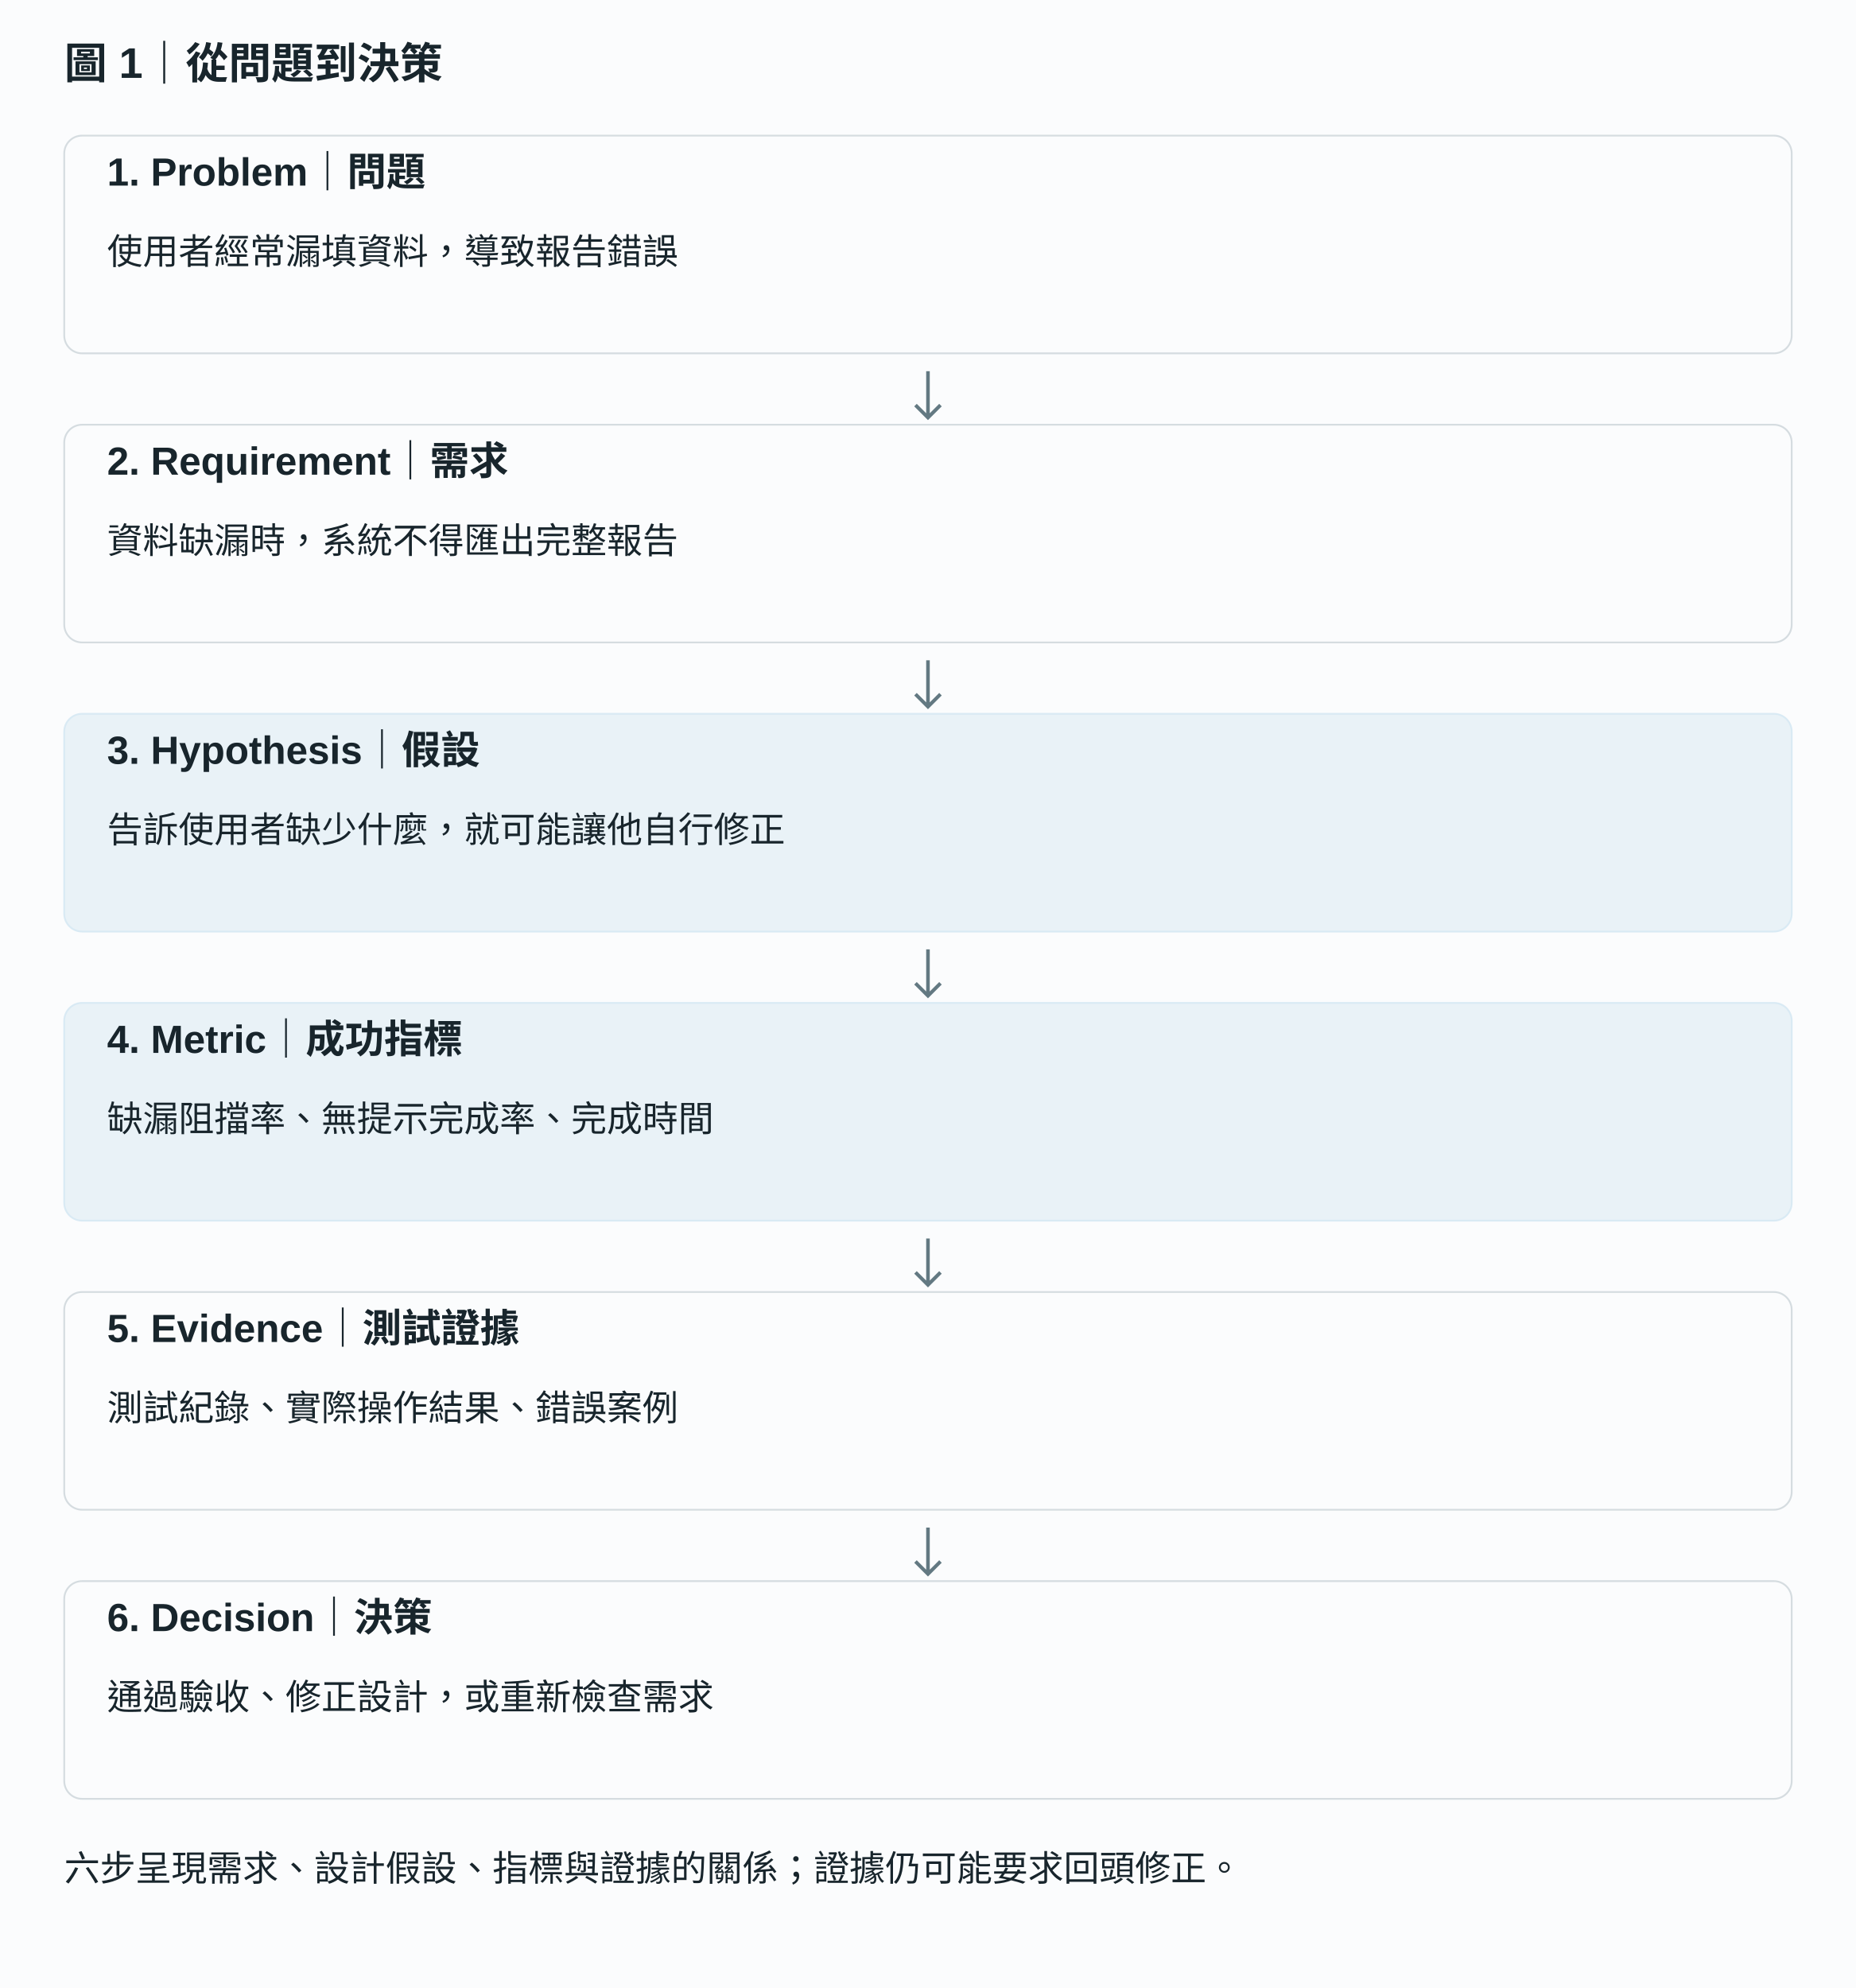
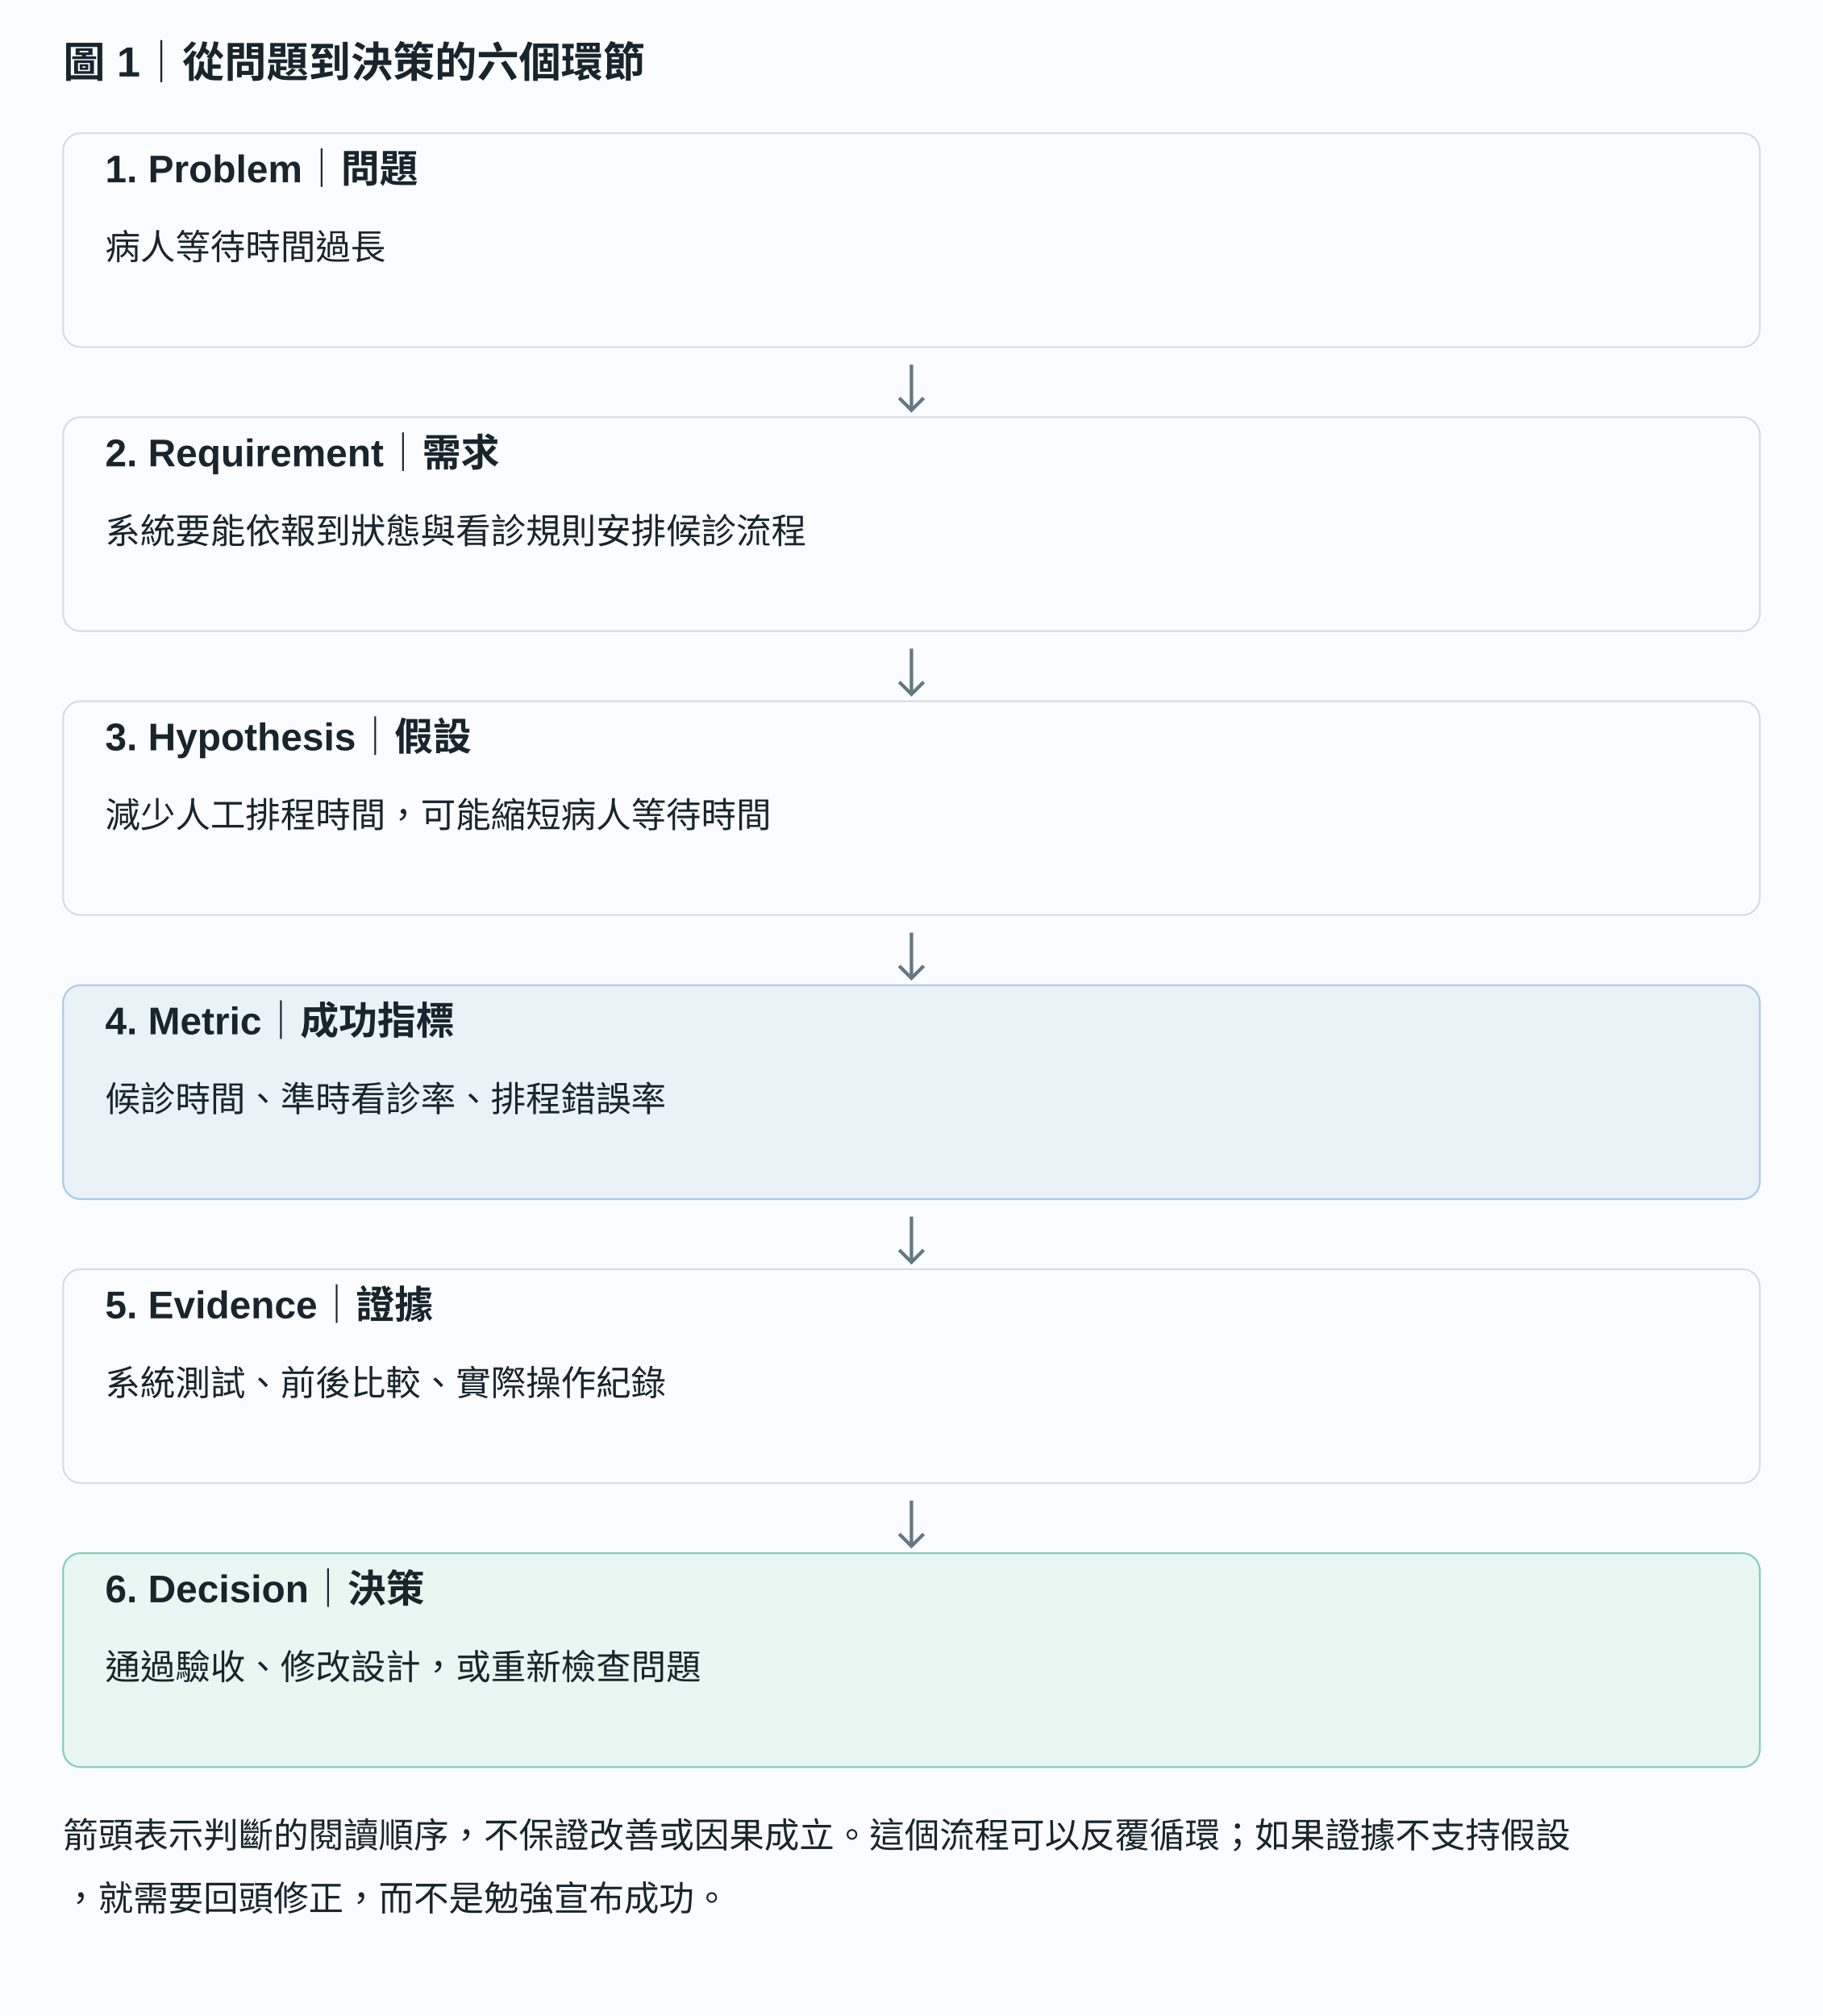
- <svg xmlns="http://www.w3.org/2000/svg" viewBox="0 0 1040 1114" role="img" aria-labelledby="title desc" lang="zh">
-   <rect width="1040" height="1114" fill="#fbfcfd" />
+ <svg xmlns="http://www.w3.org/2000/svg" viewBox="0 0 1040 1150" role="img" aria-labelledby="title desc" lang="zh">
+   <rect width="1040" height="1150" fill="#fbfcfd" />
  <g fill="#18252c" font-family="Arial, Noto Sans CJK TC, sans-serif">
-     <text x="36" y="44" font-size="24" font-weight="650">圖 1｜從問題到決策</text>
+     <text x="36" y="44" font-size="24" font-weight="650">圖 1｜從問題到決策的六個環節</text>
    <rect x="36" y="76" width="968" height="122" rx="10" fill="#fbfcfd" stroke="#d5dce0" />
    <text x="60" y="104" font-size="22" font-weight="650">1. Problem｜問題</text>
-     <text x="60" y="148" font-size="20" font-weight="400">使用者經常漏填資料，導致報告錯誤</text>
+     <text x="60" y="148" font-size="20" font-weight="400">病人等待時間過長</text>
    <path d="M520 208v26m-7-7 7 7 7-7" fill="none" stroke="#637982" stroke-width="2" />
    <rect x="36" y="238" width="968" height="122" rx="10" fill="#fbfcfd" stroke="#d5dce0" />
    <text x="60" y="266" font-size="22" font-weight="650">2. Requirement｜需求</text>
-     <text x="60" y="310" font-size="20" font-weight="400">資料缺漏時，系統不得匯出完整報告</text>
+     <text x="60" y="310" font-size="20" font-weight="400">系統要能依報到狀態與看診規則安排候診流程</text>
    <path d="M520 370v26m-7-7 7 7 7-7" fill="none" stroke="#637982" stroke-width="2" />
-     <rect x="36" y="400" width="968" height="122" rx="10" fill="#e9f2f7" stroke="#d9eaf4" />
+     <rect x="36" y="400" width="968" height="122" rx="10" fill="#fbfcfd" stroke="#d5dce0" />
    <text x="60" y="428" font-size="22" font-weight="650">3. Hypothesis｜假設</text>
-     <text x="60" y="472" font-size="20" font-weight="400">告訴使用者缺少什麼，就可能讓他自行修正</text>
+     <text x="60" y="472" font-size="20" font-weight="400">減少人工排程時間，可能縮短病人等待時間</text>
    <path d="M520 532v26m-7-7 7 7 7-7" fill="none" stroke="#637982" stroke-width="2" />
-     <rect x="36" y="562" width="968" height="122" rx="10" fill="#e9f2f7" stroke="#d9eaf4" />
+     <rect x="36" y="562" width="968" height="122" rx="10" fill="#e9f2f7" stroke="#a8c8ed" />
    <text x="60" y="590" font-size="22" font-weight="650">4. Metric｜成功指標</text>
-     <text x="60" y="634" font-size="20" font-weight="400">缺漏阻擋率、無提示完成率、完成時間</text>
+     <text x="60" y="634" font-size="20" font-weight="400">候診時間、準時看診率、排程錯誤率</text>
    <path d="M520 694v26m-7-7 7 7 7-7" fill="none" stroke="#637982" stroke-width="2" />
    <rect x="36" y="724" width="968" height="122" rx="10" fill="#fbfcfd" stroke="#d5dce0" />
-     <text x="60" y="752" font-size="22" font-weight="650">5. Evidence｜測試證據</text>
-     <text x="60" y="796" font-size="20" font-weight="400">測試紀錄、實際操作結果、錯誤案例</text>
+     <text x="60" y="752" font-size="22" font-weight="650">5. Evidence｜證據</text>
+     <text x="60" y="796" font-size="20" font-weight="400">系統測試、前後比較、實際操作紀錄</text>
    <path d="M520 856v26m-7-7 7 7 7-7" fill="none" stroke="#637982" stroke-width="2" />
-     <rect x="36" y="886" width="968" height="122" rx="10" fill="#fbfcfd" stroke="#d5dce0" />
+     <rect x="36" y="886" width="968" height="122" rx="10" fill="#e9f7f2" stroke="#82ccb7" />
    <text x="60" y="914" font-size="22" font-weight="650">6. Decision｜決策</text>
-     <text x="60" y="958" font-size="20" font-weight="400">通過驗收、修正設計，或重新檢查需求</text>
-     <text x="36" y="1054" font-size="20" font-weight="400">六步呈現需求、設計假設、指標與證據的關係；證據仍可能要求回頭修正。</text>
+     <text x="60" y="958" font-size="20" font-weight="400">通過驗收、修改設計，或重新檢查問題</text>
+     <text x="36" y="1054" font-size="20" font-weight="400">箭頭表示判斷的閱讀順序，不保證改善或因果成立。這個流程可以反覆循環；如果證據不支持假設</text>
+     <text x="36" y="1090" font-size="20" font-weight="400">，就需要回頭修正，而不是勉強宣布成功。</text>
  </g>
</svg>
